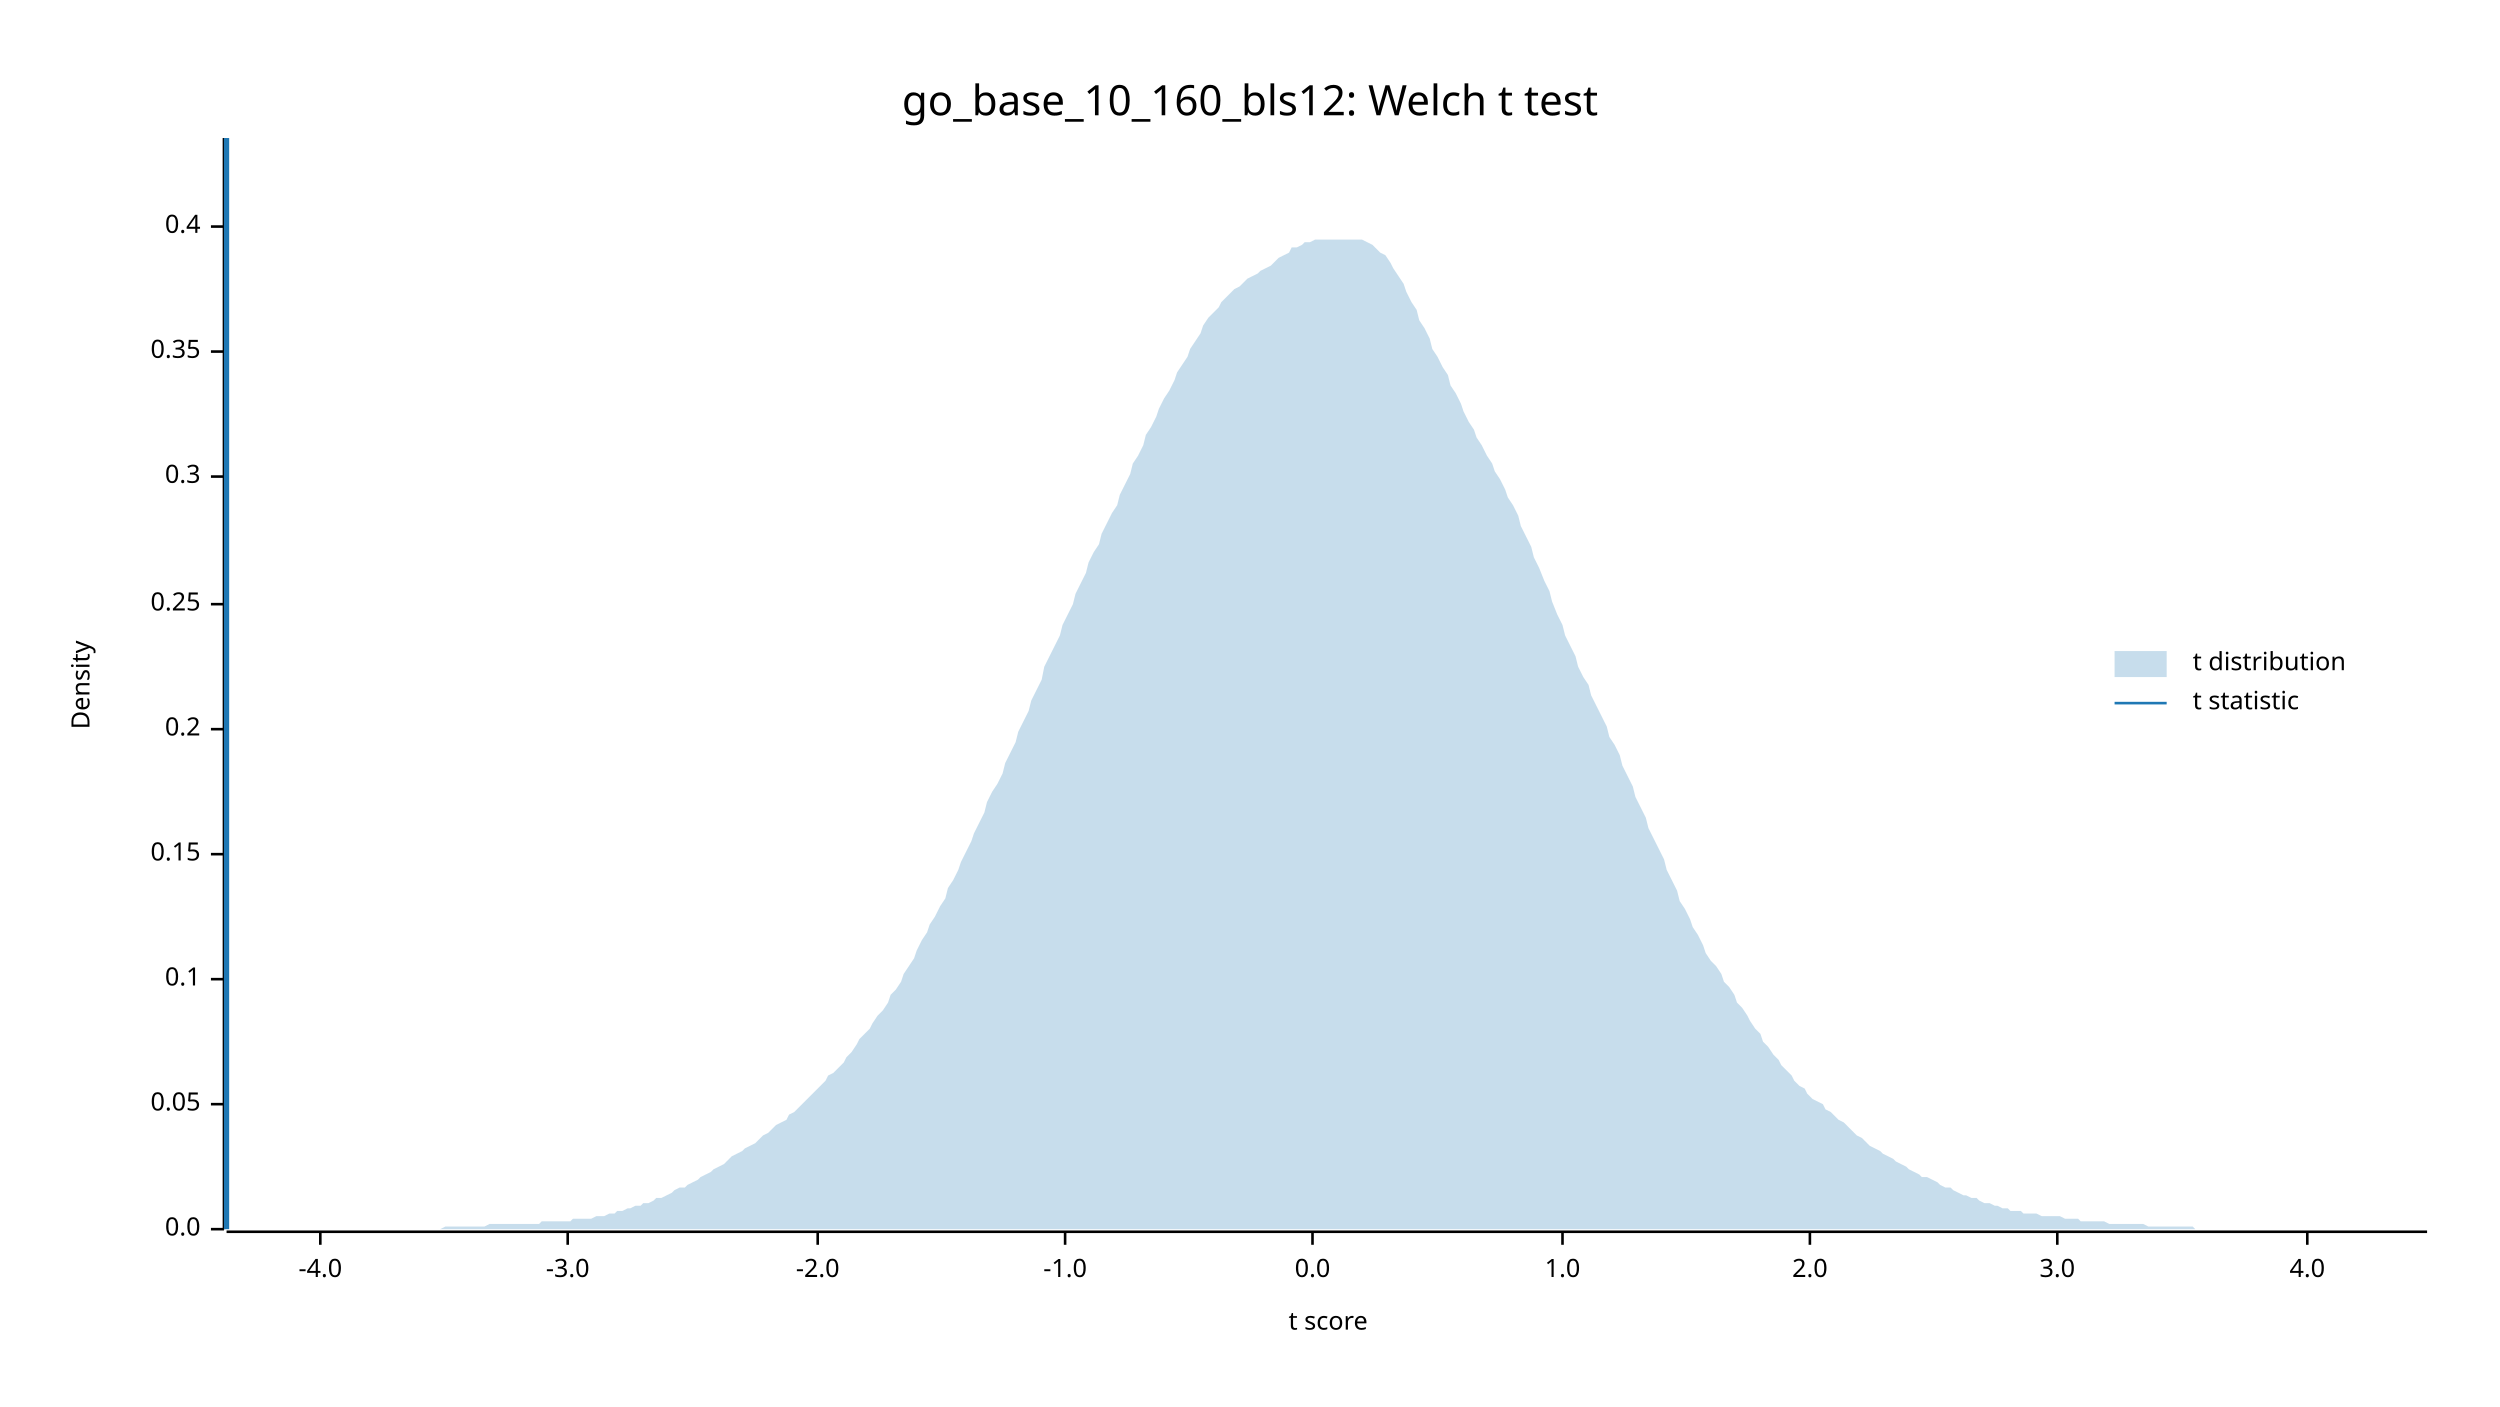
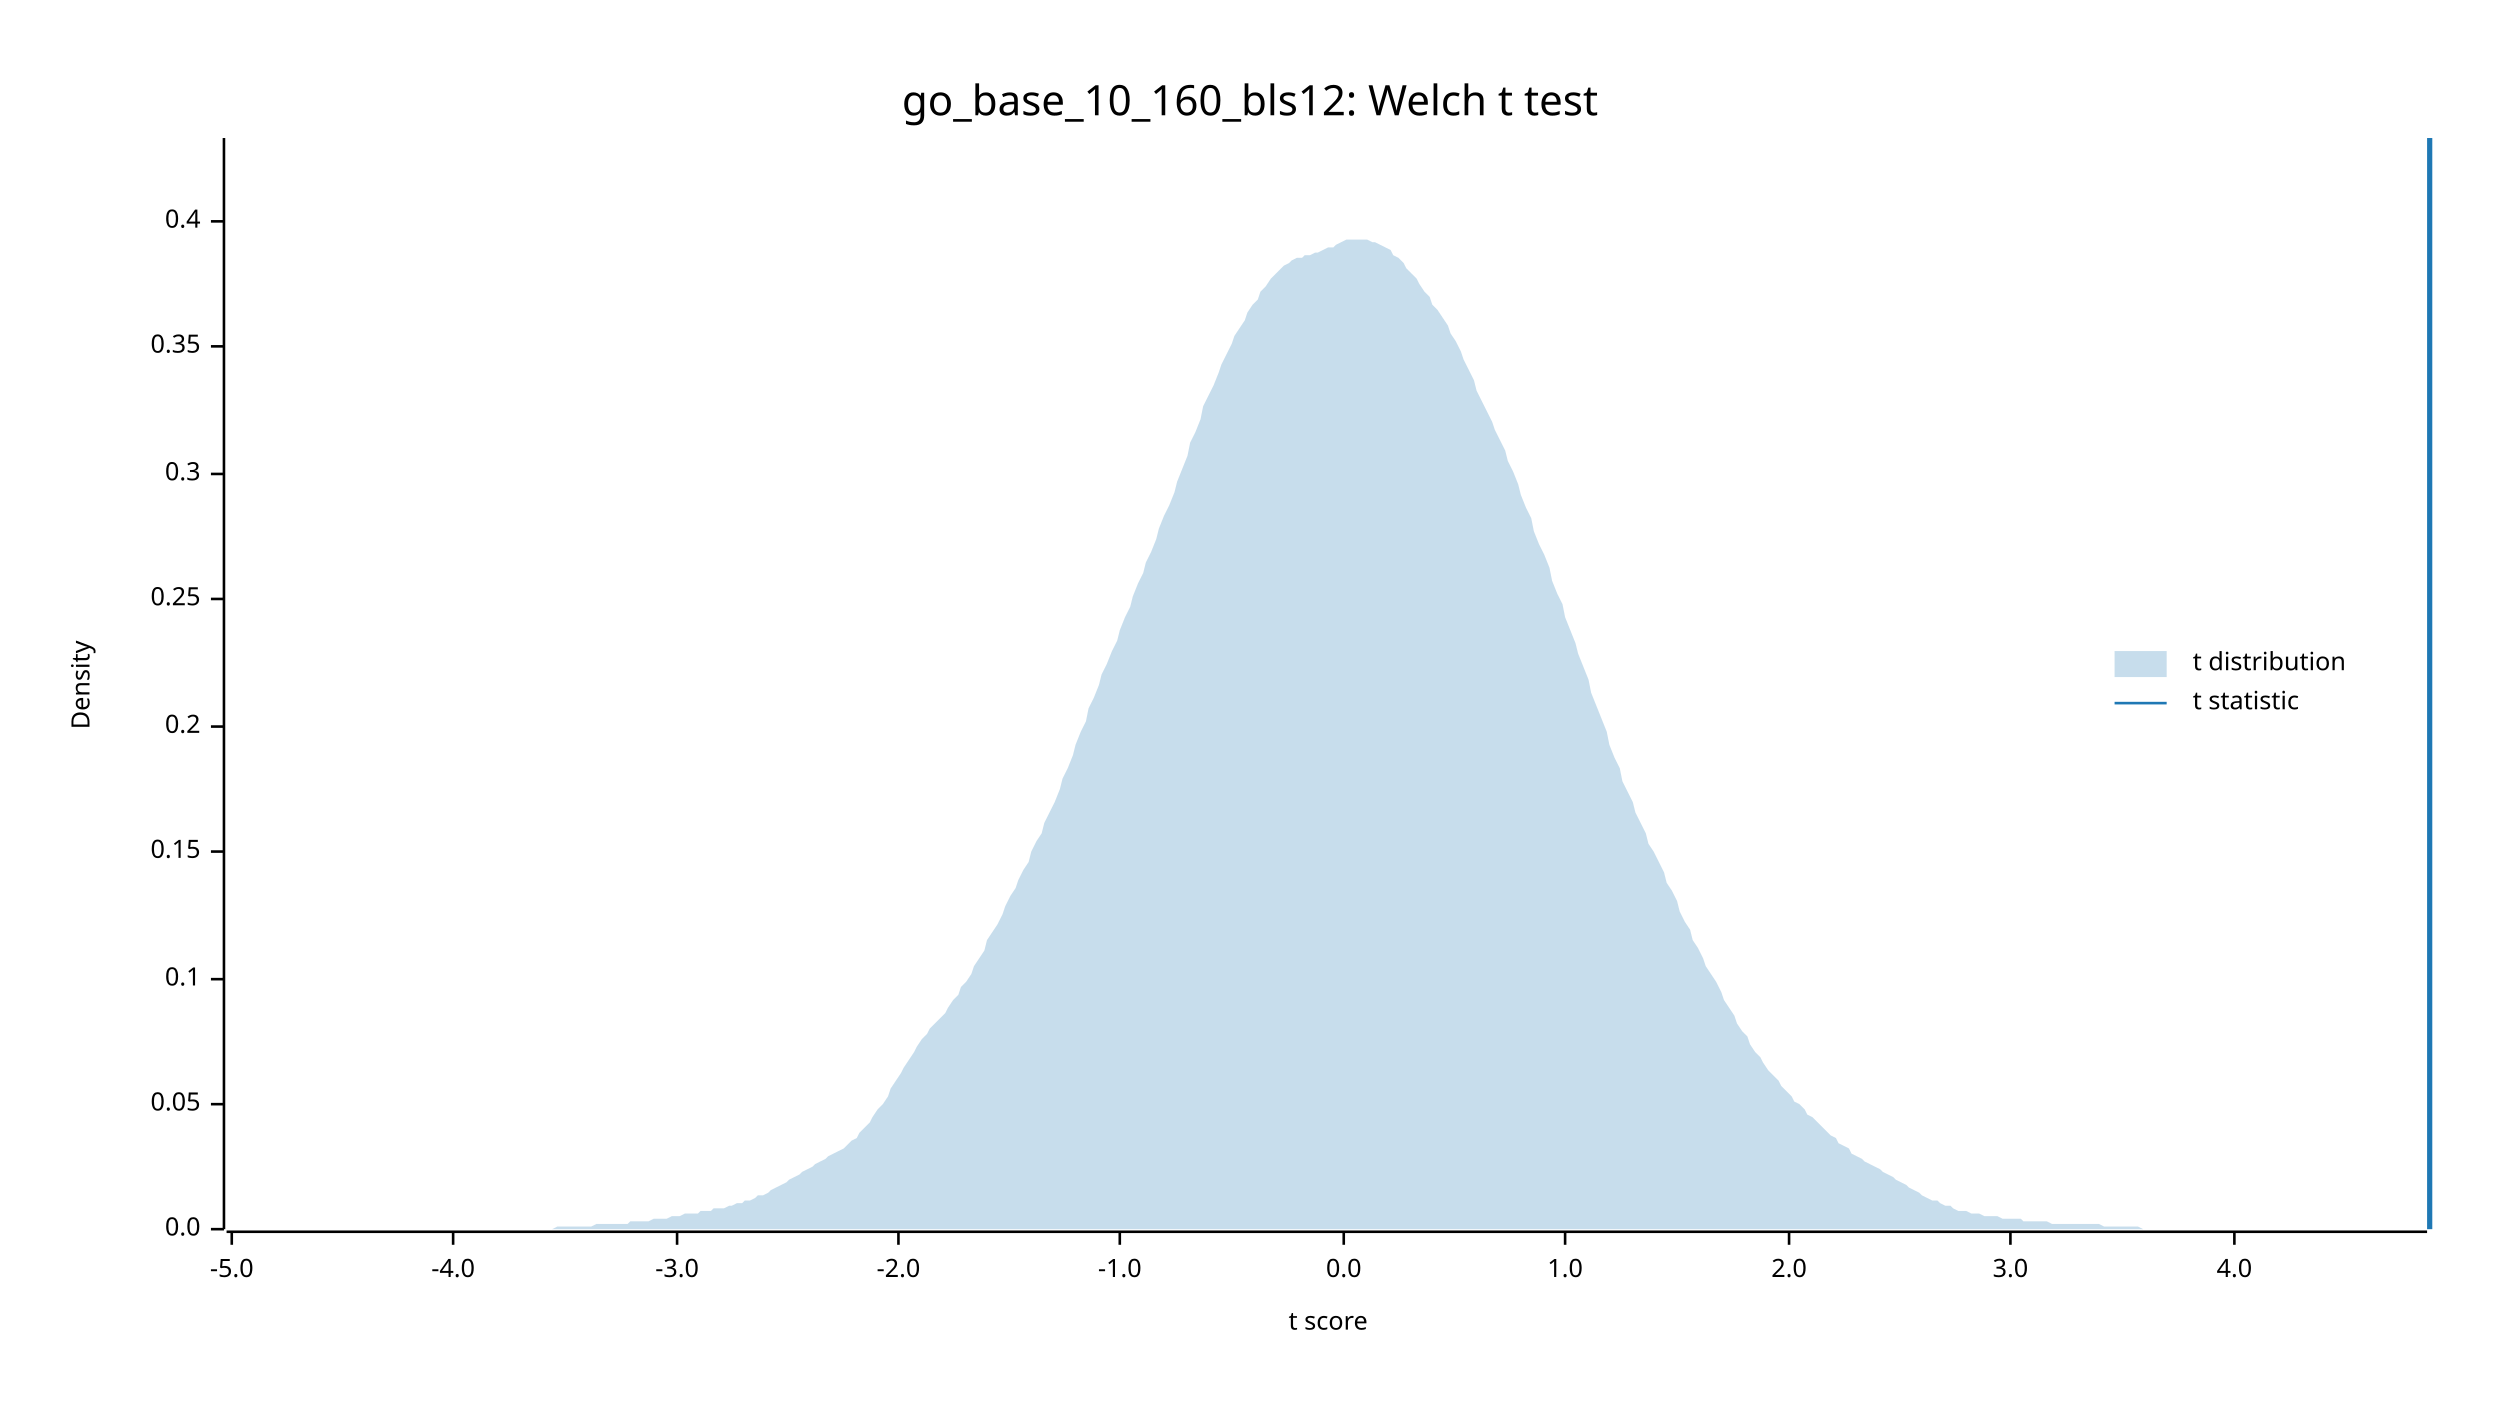
<svg xmlns="http://www.w3.org/2000/svg" width="960" height="540" viewBox="0 0 960 540">
  <text x="480" y="32" dy="0.76em" text-anchor="middle" font-family="sans-serif" font-size="16.129" opacity="1" fill="#000000">
go_base_10_160_bls12: Welch t test
</text>
  <text x="27" y="263" dy="0.76em" text-anchor="middle" font-family="sans-serif" font-size="9.677" opacity="1" fill="#000000" transform="rotate(270, 27, 263)">
Density
</text>
  <text x="510" y="513" dy="-0.5ex" text-anchor="middle" font-family="sans-serif" font-size="9.677" opacity="1" fill="#000000">
t score
</text>
  <polyline fill="none" opacity="1" stroke="#000000" stroke-width="1" points="86,53 86,472 " />
  <text x="77" y="472" dy="0.5ex" text-anchor="end" font-family="sans-serif" font-size="9.677" opacity="1" fill="#000000">
0.0
</text>
  <polyline fill="none" opacity="1" stroke="#000000" stroke-width="1" points="81,472 86,472 " />
  <text x="77" y="424" dy="0.5ex" text-anchor="end" font-family="sans-serif" font-size="9.677" opacity="1" fill="#000000">
0.05
</text>
  <polyline fill="none" opacity="1" stroke="#000000" stroke-width="1" points="81,424 86,424 " />
  <text x="77" y="376" dy="0.5ex" text-anchor="end" font-family="sans-serif" font-size="9.677" opacity="1" fill="#000000">
0.1
</text>
  <polyline fill="none" opacity="1" stroke="#000000" stroke-width="1" points="81,376 86,376 " />
-   <text x="77" y="328" dy="0.5ex" text-anchor="end" font-family="sans-serif" font-size="9.677" opacity="1" fill="#000000">
+   <text x="77" y="327" dy="0.5ex" text-anchor="end" font-family="sans-serif" font-size="9.677" opacity="1" fill="#000000">
0.15
</text>
-   <polyline fill="none" opacity="1" stroke="#000000" stroke-width="1" points="81,328 86,328 " />
-   <text x="77" y="280" dy="0.5ex" text-anchor="end" font-family="sans-serif" font-size="9.677" opacity="1" fill="#000000">
+   <polyline fill="none" opacity="1" stroke="#000000" stroke-width="1" points="81,327 86,327 " />
+   <text x="77" y="279" dy="0.5ex" text-anchor="end" font-family="sans-serif" font-size="9.677" opacity="1" fill="#000000">
0.2
</text>
-   <polyline fill="none" opacity="1" stroke="#000000" stroke-width="1" points="81,280 86,280 " />
-   <text x="77" y="232" dy="0.5ex" text-anchor="end" font-family="sans-serif" font-size="9.677" opacity="1" fill="#000000">
+   <polyline fill="none" opacity="1" stroke="#000000" stroke-width="1" points="81,279 86,279 " />
+   <text x="77" y="230" dy="0.5ex" text-anchor="end" font-family="sans-serif" font-size="9.677" opacity="1" fill="#000000">
0.25
</text>
-   <polyline fill="none" opacity="1" stroke="#000000" stroke-width="1" points="81,232 86,232 " />
-   <text x="77" y="183" dy="0.5ex" text-anchor="end" font-family="sans-serif" font-size="9.677" opacity="1" fill="#000000">
+   <polyline fill="none" opacity="1" stroke="#000000" stroke-width="1" points="81,230 86,230 " />
+   <text x="77" y="182" dy="0.5ex" text-anchor="end" font-family="sans-serif" font-size="9.677" opacity="1" fill="#000000">
0.3
</text>
-   <polyline fill="none" opacity="1" stroke="#000000" stroke-width="1" points="81,183 86,183 " />
-   <text x="77" y="135" dy="0.5ex" text-anchor="end" font-family="sans-serif" font-size="9.677" opacity="1" fill="#000000">
+   <polyline fill="none" opacity="1" stroke="#000000" stroke-width="1" points="81,182 86,182 " />
+   <text x="77" y="133" dy="0.5ex" text-anchor="end" font-family="sans-serif" font-size="9.677" opacity="1" fill="#000000">
0.35
</text>
-   <polyline fill="none" opacity="1" stroke="#000000" stroke-width="1" points="81,135 86,135 " />
-   <text x="77" y="87" dy="0.5ex" text-anchor="end" font-family="sans-serif" font-size="9.677" opacity="1" fill="#000000">
+   <polyline fill="none" opacity="1" stroke="#000000" stroke-width="1" points="81,133 86,133 " />
+   <text x="77" y="85" dy="0.5ex" text-anchor="end" font-family="sans-serif" font-size="9.677" opacity="1" fill="#000000">
0.4
</text>
-   <polyline fill="none" opacity="1" stroke="#000000" stroke-width="1" points="81,87 86,87 " />
+   <polyline fill="none" opacity="1" stroke="#000000" stroke-width="1" points="81,85 86,85 " />
  <polyline fill="none" opacity="1" stroke="#000000" stroke-width="1" points="87,473 932,473 " />
-   <text x="123" y="483" dy="0.76em" text-anchor="middle" font-family="sans-serif" font-size="9.677" opacity="1" fill="#000000">
+   <text x="89" y="483" dy="0.76em" text-anchor="middle" font-family="sans-serif" font-size="9.677" opacity="1" fill="#000000">
+ -5.0
+ </text>
+   <polyline fill="none" opacity="1" stroke="#000000" stroke-width="1" points="89,473 89,478 " />
+   <text x="174" y="483" dy="0.76em" text-anchor="middle" font-family="sans-serif" font-size="9.677" opacity="1" fill="#000000">
-4.0
</text>
-   <polyline fill="none" opacity="1" stroke="#000000" stroke-width="1" points="123,473 123,478 " />
-   <text x="218" y="483" dy="0.76em" text-anchor="middle" font-family="sans-serif" font-size="9.677" opacity="1" fill="#000000">
+   <polyline fill="none" opacity="1" stroke="#000000" stroke-width="1" points="174,473 174,478 " />
+   <text x="260" y="483" dy="0.76em" text-anchor="middle" font-family="sans-serif" font-size="9.677" opacity="1" fill="#000000">
-3.0
</text>
-   <polyline fill="none" opacity="1" stroke="#000000" stroke-width="1" points="218,473 218,478 " />
-   <text x="314" y="483" dy="0.76em" text-anchor="middle" font-family="sans-serif" font-size="9.677" opacity="1" fill="#000000">
+   <polyline fill="none" opacity="1" stroke="#000000" stroke-width="1" points="260,473 260,478 " />
+   <text x="345" y="483" dy="0.76em" text-anchor="middle" font-family="sans-serif" font-size="9.677" opacity="1" fill="#000000">
-2.0
</text>
-   <polyline fill="none" opacity="1" stroke="#000000" stroke-width="1" points="314,473 314,478 " />
-   <text x="409" y="483" dy="0.76em" text-anchor="middle" font-family="sans-serif" font-size="9.677" opacity="1" fill="#000000">
+   <polyline fill="none" opacity="1" stroke="#000000" stroke-width="1" points="345,473 345,478 " />
+   <text x="430" y="483" dy="0.76em" text-anchor="middle" font-family="sans-serif" font-size="9.677" opacity="1" fill="#000000">
-1.0
</text>
-   <polyline fill="none" opacity="1" stroke="#000000" stroke-width="1" points="409,473 409,478 " />
-   <text x="504" y="483" dy="0.76em" text-anchor="middle" font-family="sans-serif" font-size="9.677" opacity="1" fill="#000000">
+   <polyline fill="none" opacity="1" stroke="#000000" stroke-width="1" points="430,473 430,478 " />
+   <text x="516" y="483" dy="0.76em" text-anchor="middle" font-family="sans-serif" font-size="9.677" opacity="1" fill="#000000">
0.0
</text>
-   <polyline fill="none" opacity="1" stroke="#000000" stroke-width="1" points="504,473 504,478 " />
-   <text x="600" y="483" dy="0.76em" text-anchor="middle" font-family="sans-serif" font-size="9.677" opacity="1" fill="#000000">
+   <polyline fill="none" opacity="1" stroke="#000000" stroke-width="1" points="516,473 516,478 " />
+   <text x="601" y="483" dy="0.76em" text-anchor="middle" font-family="sans-serif" font-size="9.677" opacity="1" fill="#000000">
1.0
</text>
-   <polyline fill="none" opacity="1" stroke="#000000" stroke-width="1" points="600,473 600,478 " />
-   <text x="695" y="483" dy="0.76em" text-anchor="middle" font-family="sans-serif" font-size="9.677" opacity="1" fill="#000000">
+   <polyline fill="none" opacity="1" stroke="#000000" stroke-width="1" points="601,473 601,478 " />
+   <text x="687" y="483" dy="0.76em" text-anchor="middle" font-family="sans-serif" font-size="9.677" opacity="1" fill="#000000">
2.0
</text>
-   <polyline fill="none" opacity="1" stroke="#000000" stroke-width="1" points="695,473 695,478 " />
-   <text x="790" y="483" dy="0.76em" text-anchor="middle" font-family="sans-serif" font-size="9.677" opacity="1" fill="#000000">
+   <polyline fill="none" opacity="1" stroke="#000000" stroke-width="1" points="687,473 687,478 " />
+   <text x="772" y="483" dy="0.76em" text-anchor="middle" font-family="sans-serif" font-size="9.677" opacity="1" fill="#000000">
3.0
</text>
-   <polyline fill="none" opacity="1" stroke="#000000" stroke-width="1" points="790,473 790,478 " />
-   <text x="886" y="483" dy="0.76em" text-anchor="middle" font-family="sans-serif" font-size="9.677" opacity="1" fill="#000000">
+   <polyline fill="none" opacity="1" stroke="#000000" stroke-width="1" points="772,473 772,478 " />
+   <text x="858" y="483" dy="0.76em" text-anchor="middle" font-family="sans-serif" font-size="9.677" opacity="1" fill="#000000">
4.0
</text>
-   <polyline fill="none" opacity="1" stroke="#000000" stroke-width="1" points="886,473 886,478 " />
-   <polygon opacity="0.25" fill="#1F78B4" points="87,472 88,472 90,472 92,472 93,472 95,472 97,472 98,472 100,472 102,472 103,472 105,472 107,472 109,472 110,472 112,472 114,472 115,472 117,472 119,472 120,472 122,472 124,472 125,472 127,472 129,472 131,472 132,472 134,472 136,472 137,472 139,472 141,472 142,472 144,472 146,472 147,472 149,472 151,472 153,472 154,472 156,472 158,472 159,472 161,472 163,472 164,472 166,472 168,472 169,472 171,471 173,471 175,471 176,471 178,471 180,471 181,471 183,471 185,471 186,471 188,470 190,470 191,470 193,470 195,470 197,470 198,470 200,470 202,470 203,470 205,470 207,470 208,469 210,469 212,469 214,469 215,469 217,469 219,469 220,468 222,468 224,468 225,468 227,468 229,467 230,467 232,467 234,466 236,466 237,465 239,465 241,464 242,464 244,463 246,463 247,462 249,462 251,461 252,460 254,460 256,459 258,458 259,457 261,456 263,456 264,455 266,454 268,453 269,452 271,451 273,450 274,449 276,448 278,447 280,445 281,444 283,443 285,442 286,441 288,440 290,439 291,438 293,436 295,435 296,434 298,432 300,431 302,430 303,428 305,427 307,425 308,424 310,422 312,420 313,419 315,417 317,415 318,413 320,412 322,410 324,408 325,406 327,404 329,401 330,399 332,397 334,395 335,393 337,390 339,388 341,385 342,382 344,380 346,377 347,374 349,371 351,368 352,365 354,361 356,358 357,355 359,352 361,348 363,345 364,341 366,338 368,334 369,331 371,327 373,323 374,320 376,316 378,312 379,308 381,304 383,301 385,297 386,293 388,289 390,285 391,281 393,277 395,273 396,269 398,265 400,261 401,256 403,252 405,248 407,244 408,240 410,236 412,232 413,228 415,224 417,220 418,216 420,212 422,209 423,205 425,201 427,197 429,194 430,190 432,186 434,182 435,178 437,175 439,171 440,167 442,164 444,160 445,157 447,153 449,150 451,146 452,143 454,140 456,137 457,134 459,131 461,128 462,125 464,122 466,120 468,118 469,116 471,114 473,112 474,111 476,110 478,108 479,107 481,106 483,105 484,104 486,103 488,102 490,100 491,99 493,98 495,97 496,95 498,95 500,94 501,93 503,93 505,92 506,92 508,92 510,92 512,92 513,92 515,92 517,92 518,92 520,92 522,92 523,92 525,93 527,94 528,95 530,97 532,98 534,101 535,103 537,106 539,109 540,112 542,116 544,119 545,123 547,126 549,130 550,134 552,137 554,141 556,144 557,148 559,151 561,155 562,158 564,162 566,165 567,168 569,171 571,175 573,178 574,181 576,184 578,188 579,191 581,194 583,198 584,202 586,206 588,210 589,214 591,218 593,223 595,227 596,231 598,236 600,240 601,244 603,248 605,252 606,256 608,260 610,263 611,267 613,271 615,275 617,279 618,283 620,286 622,290 623,294 625,298 627,302 628,306 630,310 632,314 633,318 635,322 637,326 639,330 640,334 642,338 644,342 645,346 647,349 649,353 650,356 652,359 654,363 655,366 657,369 659,371 661,374 662,377 664,379 666,382 667,385 669,387 671,390 672,392 674,395 676,397 677,400 679,402 681,405 683,407 684,409 686,411 688,413 689,415 691,417 693,418 694,420 696,422 698,423 700,424 701,426 703,427 705,429 706,430 708,431 710,433 711,434 713,436 715,437 716,438 718,440 720,441 722,442 723,443 725,444 727,445 728,446 730,447 732,448 733,449 735,450 737,451 738,452 740,452 742,453 744,454 745,455 747,456 749,456 750,457 752,458 754,459 755,459 757,460 759,460 760,461 762,462 764,462 766,463 767,463 769,464 771,464 772,465 774,465 776,465 777,466 779,466 781,466 782,466 784,467 786,467 788,467 789,467 791,467 793,468 794,468 796,468 798,468 799,469 801,469 803,469 804,469 806,469 808,469 810,470 811,470 813,470 815,470 816,470 818,470 820,470 821,470 823,470 825,471 827,471 828,471 830,471 832,471 833,471 835,471 837,471 838,471 840,471 842,471 843,472 845,472 847,472 849,472 850,472 852,472 854,472 855,472 857,472 859,472 860,472 862,472 864,472 865,472 867,472 869,472 871,472 872,472 874,472 876,472 877,472 879,472 881,472 882,472 884,472 886,472 887,472 889,472 891,472 893,472 894,472 896,472 898,472 899,472 901,472 903,472 904,472 906,472 908,472 909,472 911,472 913,472 915,472 916,472 918,472 920,472 921,472 923,472 925,472 926,472 928,472 930,472 932,472 932,472 87,472 " />
-   <polyline fill="none" opacity="1" stroke="#1F78B4" stroke-width="2" points="87,472 87,53 " />
+   <polyline fill="none" opacity="1" stroke="#000000" stroke-width="1" points="858,473 858,478 " />
+   <polygon opacity="0.25" fill="#1F78B4" points="87,472 88,472 90,472 92,472 93,472 95,472 97,472 98,472 100,472 102,472 103,472 105,472 107,472 109,472 110,472 112,472 114,472 115,472 117,472 119,472 120,472 122,472 124,472 125,472 127,472 129,472 131,472 132,472 134,472 136,472 137,472 139,472 141,472 142,472 144,472 146,472 147,472 149,472 151,472 153,472 154,472 156,472 158,472 159,472 161,472 163,472 164,472 166,472 168,472 169,472 171,472 173,472 175,472 176,472 178,472 180,472 181,472 183,472 185,472 186,472 188,472 190,472 191,472 193,472 195,472 197,472 198,472 200,472 202,472 203,472 205,472 207,472 208,472 210,472 212,472 214,471 215,471 217,471 219,471 220,471 222,471 224,471 225,471 227,471 229,470 230,470 232,470 234,470 236,470 237,470 239,470 241,470 242,469 244,469 246,469 247,469 249,469 251,468 252,468 254,468 256,468 258,467 259,467 261,467 263,466 264,466 266,466 268,466 269,465 271,465 273,465 274,464 276,464 278,464 280,463 281,463 283,462 285,462 286,461 288,461 290,460 291,459 293,459 295,458 296,457 298,456 300,455 302,454 303,453 305,452 307,451 308,450 310,449 312,448 313,447 315,446 317,445 318,444 320,443 322,442 324,441 325,440 327,438 329,437 330,435 332,433 334,431 335,429 337,426 339,424 341,421 342,418 344,415 346,412 347,410 349,407 351,404 352,402 354,399 356,397 357,395 359,393 361,391 363,389 364,387 366,384 368,382 369,379 371,377 373,374 374,371 376,368 378,365 379,361 381,358 383,355 385,351 386,348 388,344 390,341 391,338 393,334 395,331 396,327 398,323 400,320 401,316 403,312 405,308 407,303 408,299 410,295 412,290 413,286 415,281 417,277 418,272 420,268 422,263 423,259 425,255 427,250 429,246 430,242 432,237 434,233 435,229 437,224 439,220 440,216 442,212 444,207 445,203 447,198 449,194 451,189 452,185 454,180 456,175 457,170 459,166 461,161 462,156 464,152 466,148 468,143 469,140 471,136 473,132 474,129 476,126 478,123 479,120 481,117 483,115 484,112 486,110 488,107 490,105 491,104 493,102 495,101 496,100 498,99 500,99 501,98 503,98 505,97 506,97 508,96 510,95 512,95 513,94 515,93 517,92 518,92 520,92 522,92 523,92 525,92 527,93 528,93 530,94 532,95 534,96 535,98 537,99 539,101 540,103 542,105 544,107 545,109 547,112 549,114 550,117 552,119 554,122 556,125 557,128 559,131 561,135 562,138 564,142 566,146 567,150 569,154 571,158 573,162 574,165 576,169 578,173 579,177 581,181 583,186 584,190 586,195 588,199 589,204 591,209 593,213 595,218 596,223 598,228 600,232 601,237 603,242 605,247 606,251 608,256 610,261 611,266 613,271 615,276 617,281 618,286 620,291 622,295 623,300 625,304 627,308 628,312 630,316 632,320 633,324 635,327 637,331 639,335 640,339 642,342 644,346 645,350 647,354 649,357 650,361 652,364 654,368 655,371 657,374 659,377 661,381 662,384 664,387 666,390 667,393 669,396 671,398 672,401 674,404 676,406 677,408 679,411 681,413 683,415 684,417 686,419 688,421 689,423 691,424 693,426 694,428 696,429 698,431 700,433 701,434 703,436 705,437 706,439 708,440 710,441 711,443 713,444 715,445 716,446 718,447 720,448 722,449 723,450 725,451 727,452 728,453 730,454 732,455 733,456 735,457 737,458 738,459 740,460 742,461 744,461 745,462 747,463 749,463 750,464 752,465 754,465 755,465 757,466 759,466 760,466 762,467 764,467 766,467 767,467 769,468 771,468 772,468 774,468 776,468 777,469 779,469 781,469 782,469 784,469 786,469 788,470 789,470 791,470 793,470 794,470 796,470 798,470 799,470 801,470 803,470 804,470 806,470 808,471 810,471 811,471 813,471 815,471 816,471 818,471 820,471 821,471 823,472 825,472 827,472 828,472 830,472 832,472 833,472 835,472 837,472 838,472 840,472 842,472 843,472 845,472 847,472 849,472 850,472 852,472 854,472 855,472 857,472 859,472 860,472 862,472 864,472 865,472 867,472 869,472 871,472 872,472 874,472 876,472 877,472 879,472 881,472 882,472 884,472 886,472 887,472 889,472 891,472 893,472 894,472 896,472 898,472 899,472 901,472 903,472 904,472 906,472 908,472 909,472 911,472 913,472 915,472 916,472 918,472 920,472 921,472 923,472 925,472 926,472 928,472 930,472 932,472 932,472 87,472 " />
+   <polyline fill="none" opacity="1" stroke="#1F78B4" stroke-width="2" points="933,472 933,53 " />
  <text x="842" y="250" dy="0.76em" text-anchor="start" font-family="sans-serif" font-size="9.677" opacity="1" fill="#000000">
t distribution
</text>
  <text x="842" y="265" dy="0.76em" text-anchor="start" font-family="sans-serif" font-size="9.677" opacity="1" fill="#000000">
t statistic
</text>
  <rect x="812" y="250" width="20" height="10" opacity="0.25" fill="#1F78B4" stroke="none" />
  <polyline fill="none" opacity="1" stroke="#1F78B4" stroke-width="1" points="812,270 832,270 " />
</svg>
